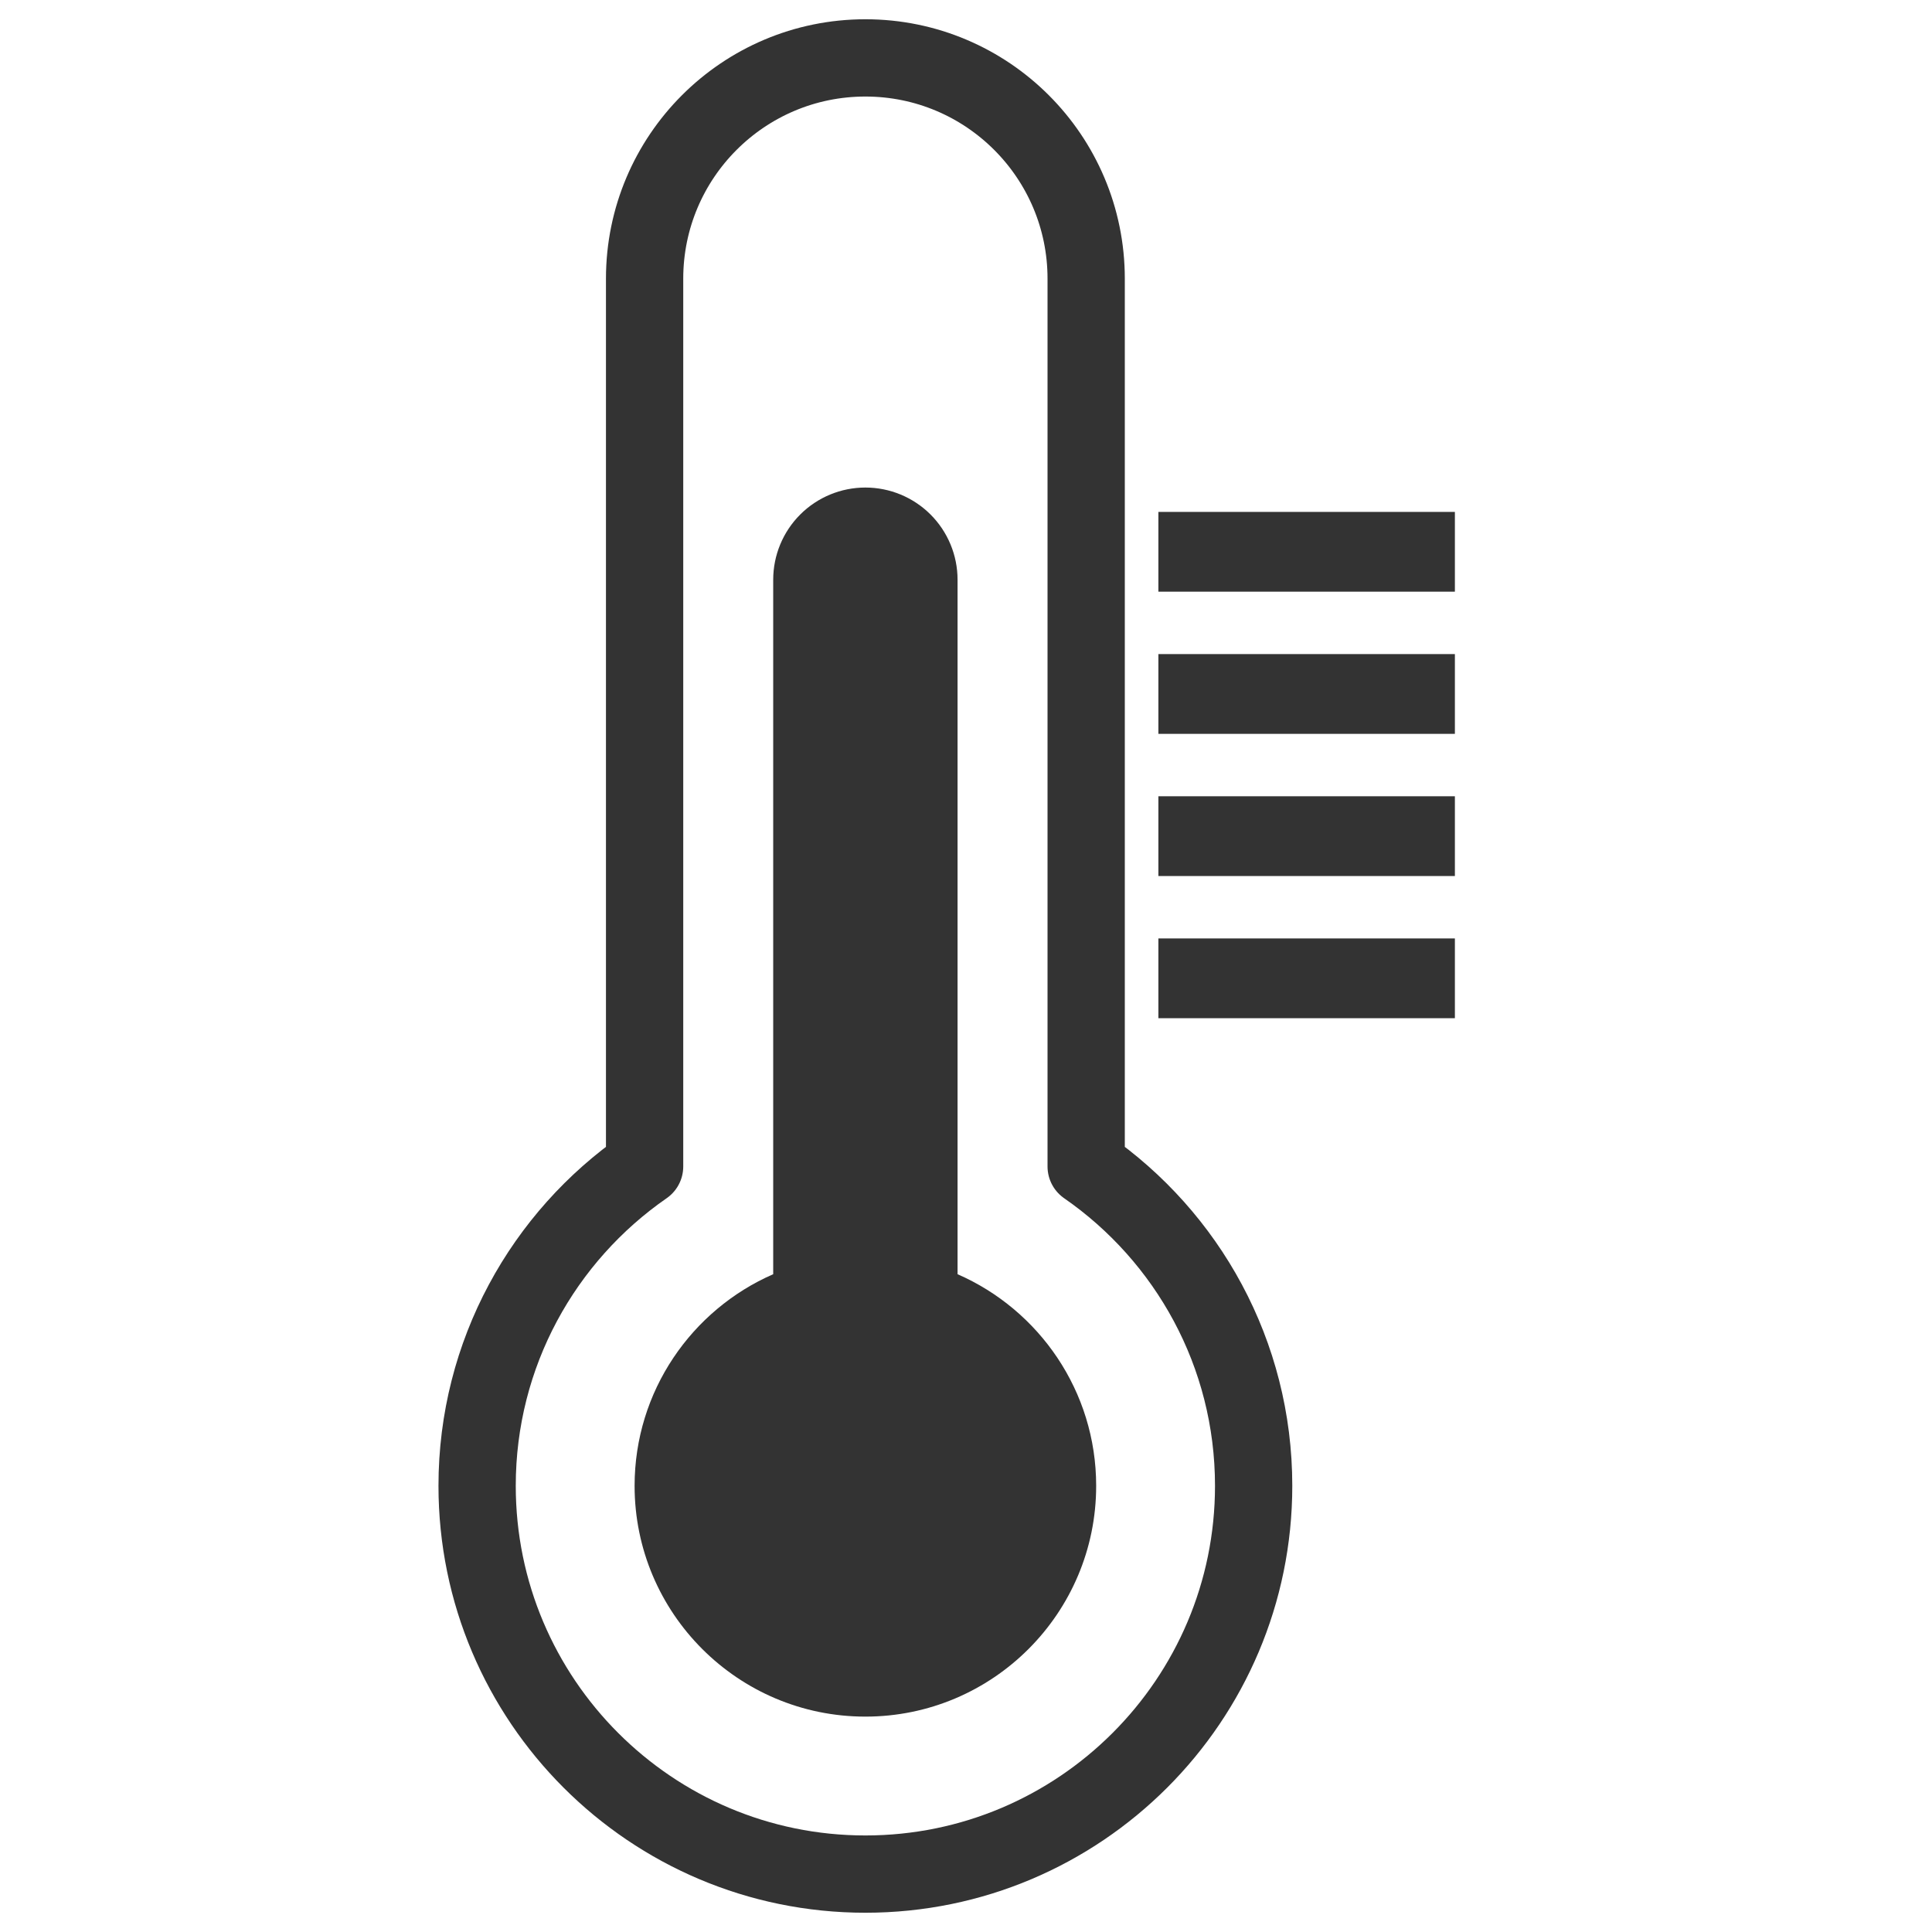
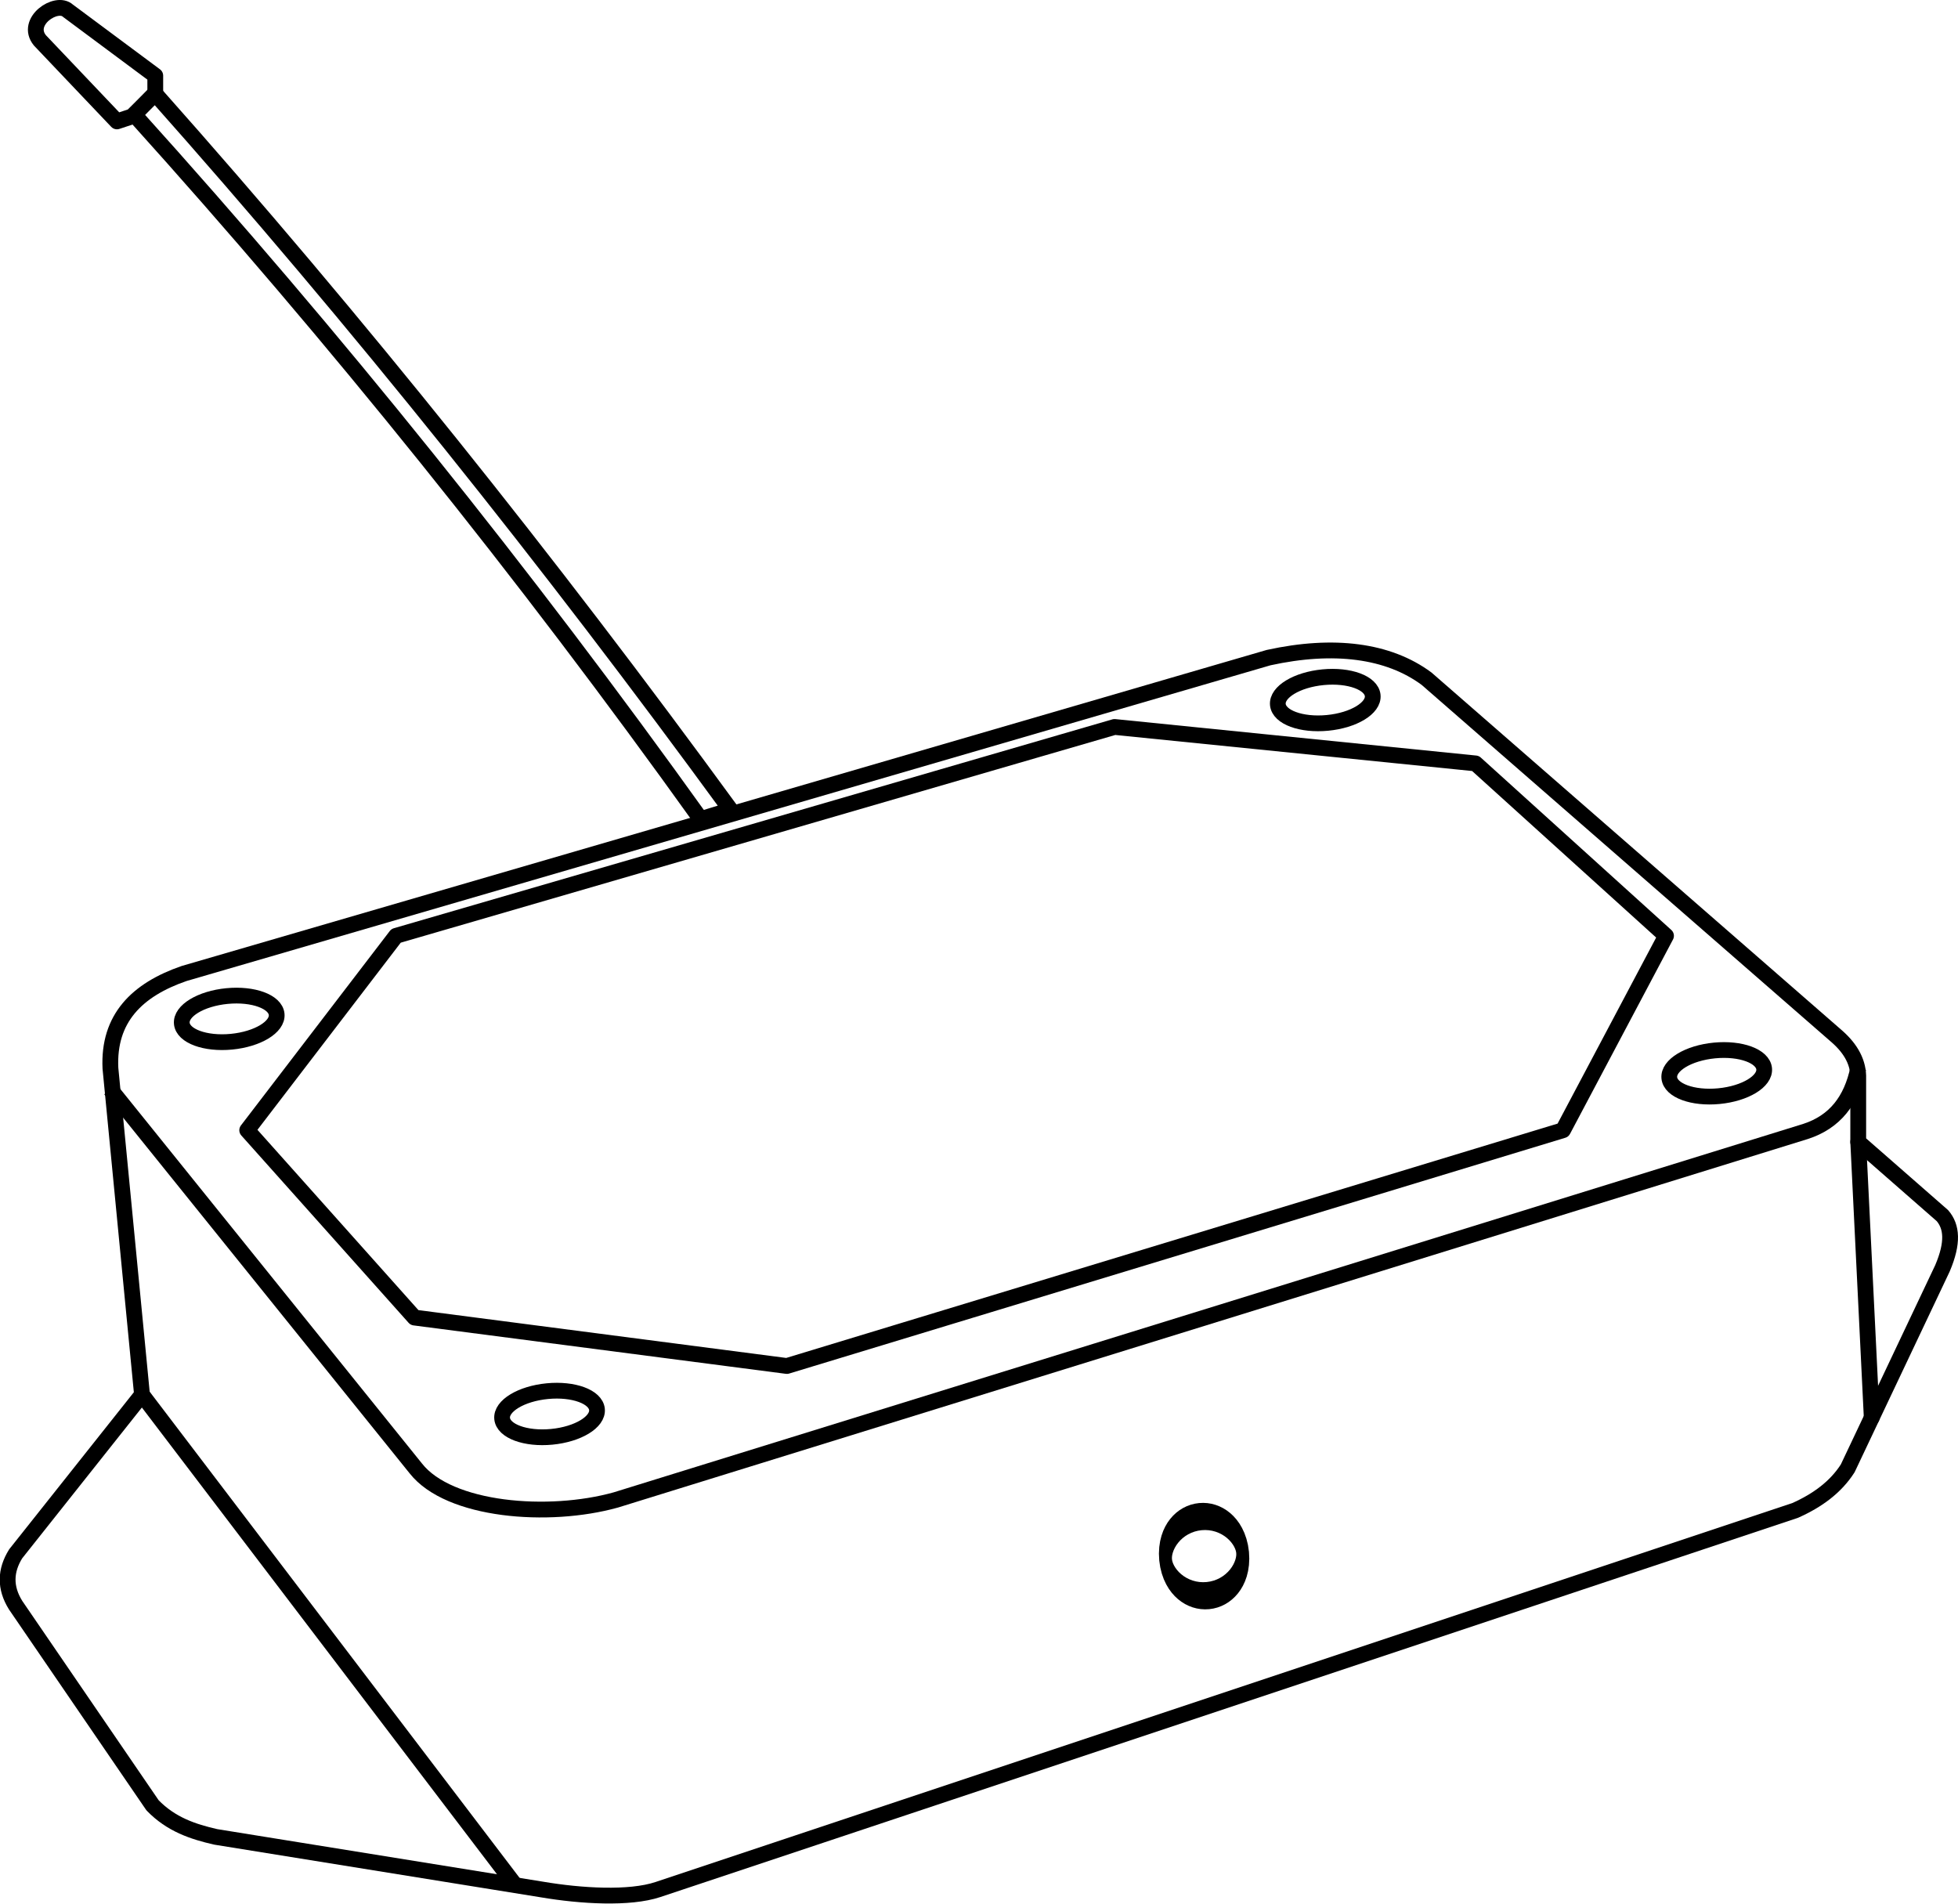
- <svg xmlns="http://www.w3.org/2000/svg" width="75px" height="75px" viewBox="0 0 200 200" version="1.1" xml:space="preserve" style="fill-rule:evenodd;clip-rule:evenodd;stroke-linecap:round;stroke-linejoin:round;stroke-miterlimit:1.5;">
-   <g id="Temperature-sensor">
-     <path d="M66.729,120.754l0,-91.905c0,-12.622 10.232,-22.855 22.855,-22.855c0,0 0,0 0.001,0c12.622,0 22.855,10.233 22.855,22.855l0,91.905c10.473,7.258 17.337,19.363 17.337,33.058c0,22.184 -18.01,40.194 -40.193,40.194c-22.183,0 -40.193,-18.01 -40.193,-40.194c0,-13.695 6.865,-25.8 17.338,-33.058Z" style="fill:none;stroke:#333;stroke-width:8px;" />
-     <rect x="119.916" y="52.993" width="30.693" height="8.257" style="fill:#333" />
-     <rect x="119.916" y="67.711" width="30.693" height="8.257" style="fill:#333" />
-     <rect x="119.916" y="82.429" width="30.693" height="8.257" style="fill:#333" />
-     <rect x="119.916" y="97.147" width="30.693" height="8.257" style="fill:#333" />
-     <path d="M80.042,131.906l0,-71.894c0,-2.53 1.005,-4.957 2.795,-6.747c1.789,-1.79 4.216,-2.795 6.747,-2.795c0,0 0,0 0,0c2.531,0 4.958,1.005 6.748,2.795c1.789,1.79 2.794,4.217 2.794,6.747l0,71.894c8.443,3.687 14.349,12.112 14.349,21.906c0,13.186 -10.705,23.891 -23.891,23.891c-13.185,0 -23.891,-10.705 -23.891,-23.891c0,-9.794 5.907,-18.219 14.349,-21.906Z" style="fill:#333;" />
+ <svg xmlns="http://www.w3.org/2000/svg" width="185.964" height="180.8" viewBox="0 0 185.964 180.8" version="1.1" xml:space="preserve" style="clip-rule:evenodd;fill-rule:evenodd;stroke-linecap:round;stroke-linejoin:round;stroke-miterlimit:1.5" id="svg52">
+   <defs id="defs56" />
+   <g transform="translate(-17.512,140.3912)" id="g46">
+     <g transform="translate(10,-149.934)" id="g4">
+       <path d="m 20.056,20.597 -1.437,0.476 -7.317,-7.698 c -1.456,-1.791 1.565,-3.827 2.664,-2.813 l 8.293,6.166 v 1.7 z" style="fill:none;stroke:#000000;stroke-width:1.5px" id="path2" />
+     </g>
+     <g transform="translate(10,-149.934)" id="g8">
+       <path d="M 76.91,86.468 C 59.717,62.907 41.558,40.164 22.224,18.418 l -1.96,2.014 C 39.39,41.631 57.312,63.944 74.065,87.339 Z" style="fill:none;stroke:#000000;stroke-width:1.5px" id="path6" />
+     </g>
+     <g transform="matrix(0.779826,-0.0750987,0.0750987,0.779826,85.2749,-180.402)" id="g12">
+       <ellipse cx="60.798" cy="142.421" rx="5.775" ry="2.781" style="fill:none;stroke:#000000;stroke-width:1.91px" id="ellipse10" />
+     </g>
+     <g transform="matrix(0.779826,-0.0750987,0.0750987,0.779826,122.453,-144.952)" id="g16">
+       <ellipse cx="60.798" cy="142.421" rx="5.775" ry="2.781" style="fill:none;stroke:#000000;stroke-width:1.91px" id="ellipse14" />
+     </g>
+     <g transform="matrix(0.779826,-0.0750987,0.0750987,0.779826,11.5992,-112.597)" id="g20">
+       <ellipse cx="60.798" cy="142.421" rx="5.775" ry="2.781" style="fill:none;stroke:#000000;stroke-width:1.91px" id="ellipse18" />
+     </g>
+     <g transform="matrix(0.779826,-0.0750987,0.0750987,0.779826,-18.8237,-150.121)" id="g24">
+       <ellipse cx="60.798" cy="142.421" rx="5.775" ry="2.781" style="fill:none;stroke:#000000;stroke-width:1.91px" id="ellipse22" />
+     </g>
+     <g transform="translate(10,-149.934)" id="g28">
+       <path d="m 30.991,116.884 14.137,-18.463 68.241,-19.836 34.279,3.462 18.096,16.374 -9.782,18.463 -73.715,22.393 -35.367,-4.599 z" style="fill:none;stroke:#000000;stroke-width:1.5px" id="path26" />
+     </g>
+     <g transform="translate(10,-149.934)" id="g32">
+       <path d="m 21,142 -3,-31 c -0.226,-4.736 2.522,-7.455 7,-9 L 128,72 c 6.178,-1.353 11.367,-0.691 15,2 l 39,34 c 1.347,1.191 2.052,2.517 2,4 v 6 l 8,7 c 0.888,1.042 1.045,2.546 0,5 l -9,19 c -1.143,1.788 -2.882,3.058 -5,4 L 70,189 c -2.706,0.901 -7.305,0.625 -11,0 l -31,-5 c -2.149,-0.491 -4.237,-1.178 -6,-3 L 9,162 c -1.049,-1.674 -0.985,-3.298 0,-4.882 z" style="fill:none;stroke:#000000;stroke-width:1.5px" id="path30" />
+     </g>
+     <g transform="translate(10,-149.934)" id="g36">
+       <path d="M 21.172,142.226 56,188" style="fill:none;stroke:#000000;stroke-width:1.5px;stroke-linecap:square" id="path34" />
+     </g>
+     <g transform="translate(10,-149.934)" id="g40">
+       <path d="m 184,118 1.283,26.18" style="fill:none;stroke:#000000;stroke-width:1.5px" id="path38" />
+     </g>
+     <g transform="translate(10,-149.934)" id="g44">
+       <path d="m 18,113 29,36 c 3.165,4.037 12.605,4.783 19,3 l 113,-35 c 2.785,-0.905 4.36,-2.933 5,-6" style="fill:none;stroke:#000000;stroke-width:1.5px;stroke-linecap:butt" id="path42" />
+     </g>
+   </g>
+   <g transform="matrix(0.633041,-0.060963,0.129868,1.34855,57.3784,-40.56396)" id="g50">
+     <ellipse cx="60.798" cy="142.421" rx="5.775" ry="2.781" style="fill:none;stroke:#000000;stroke-width:1.91px" id="ellipse48" />
  </g>
</svg>
